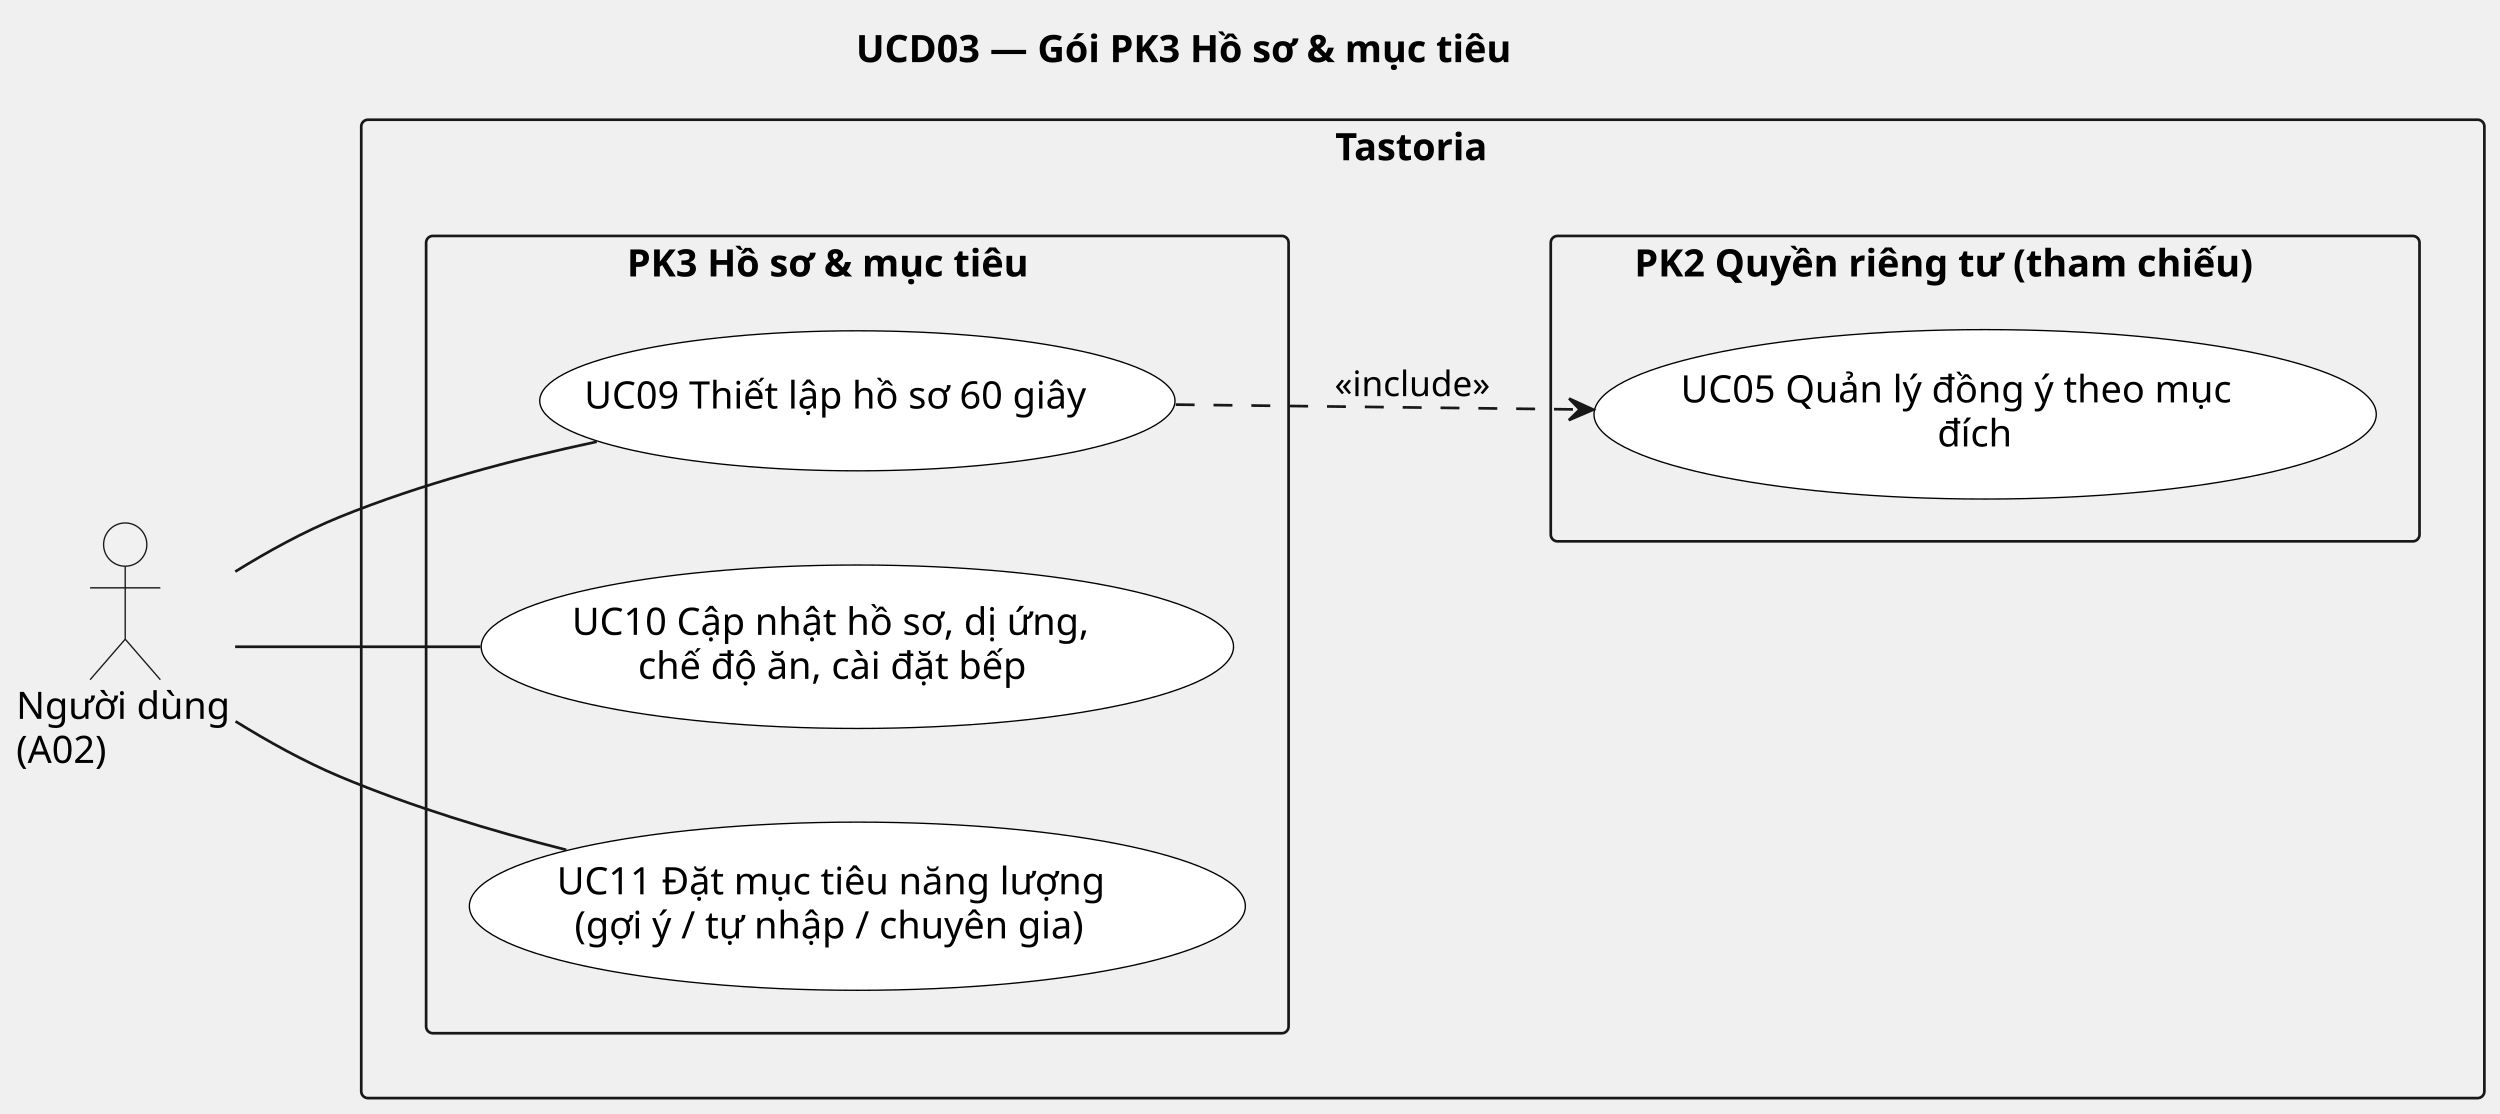
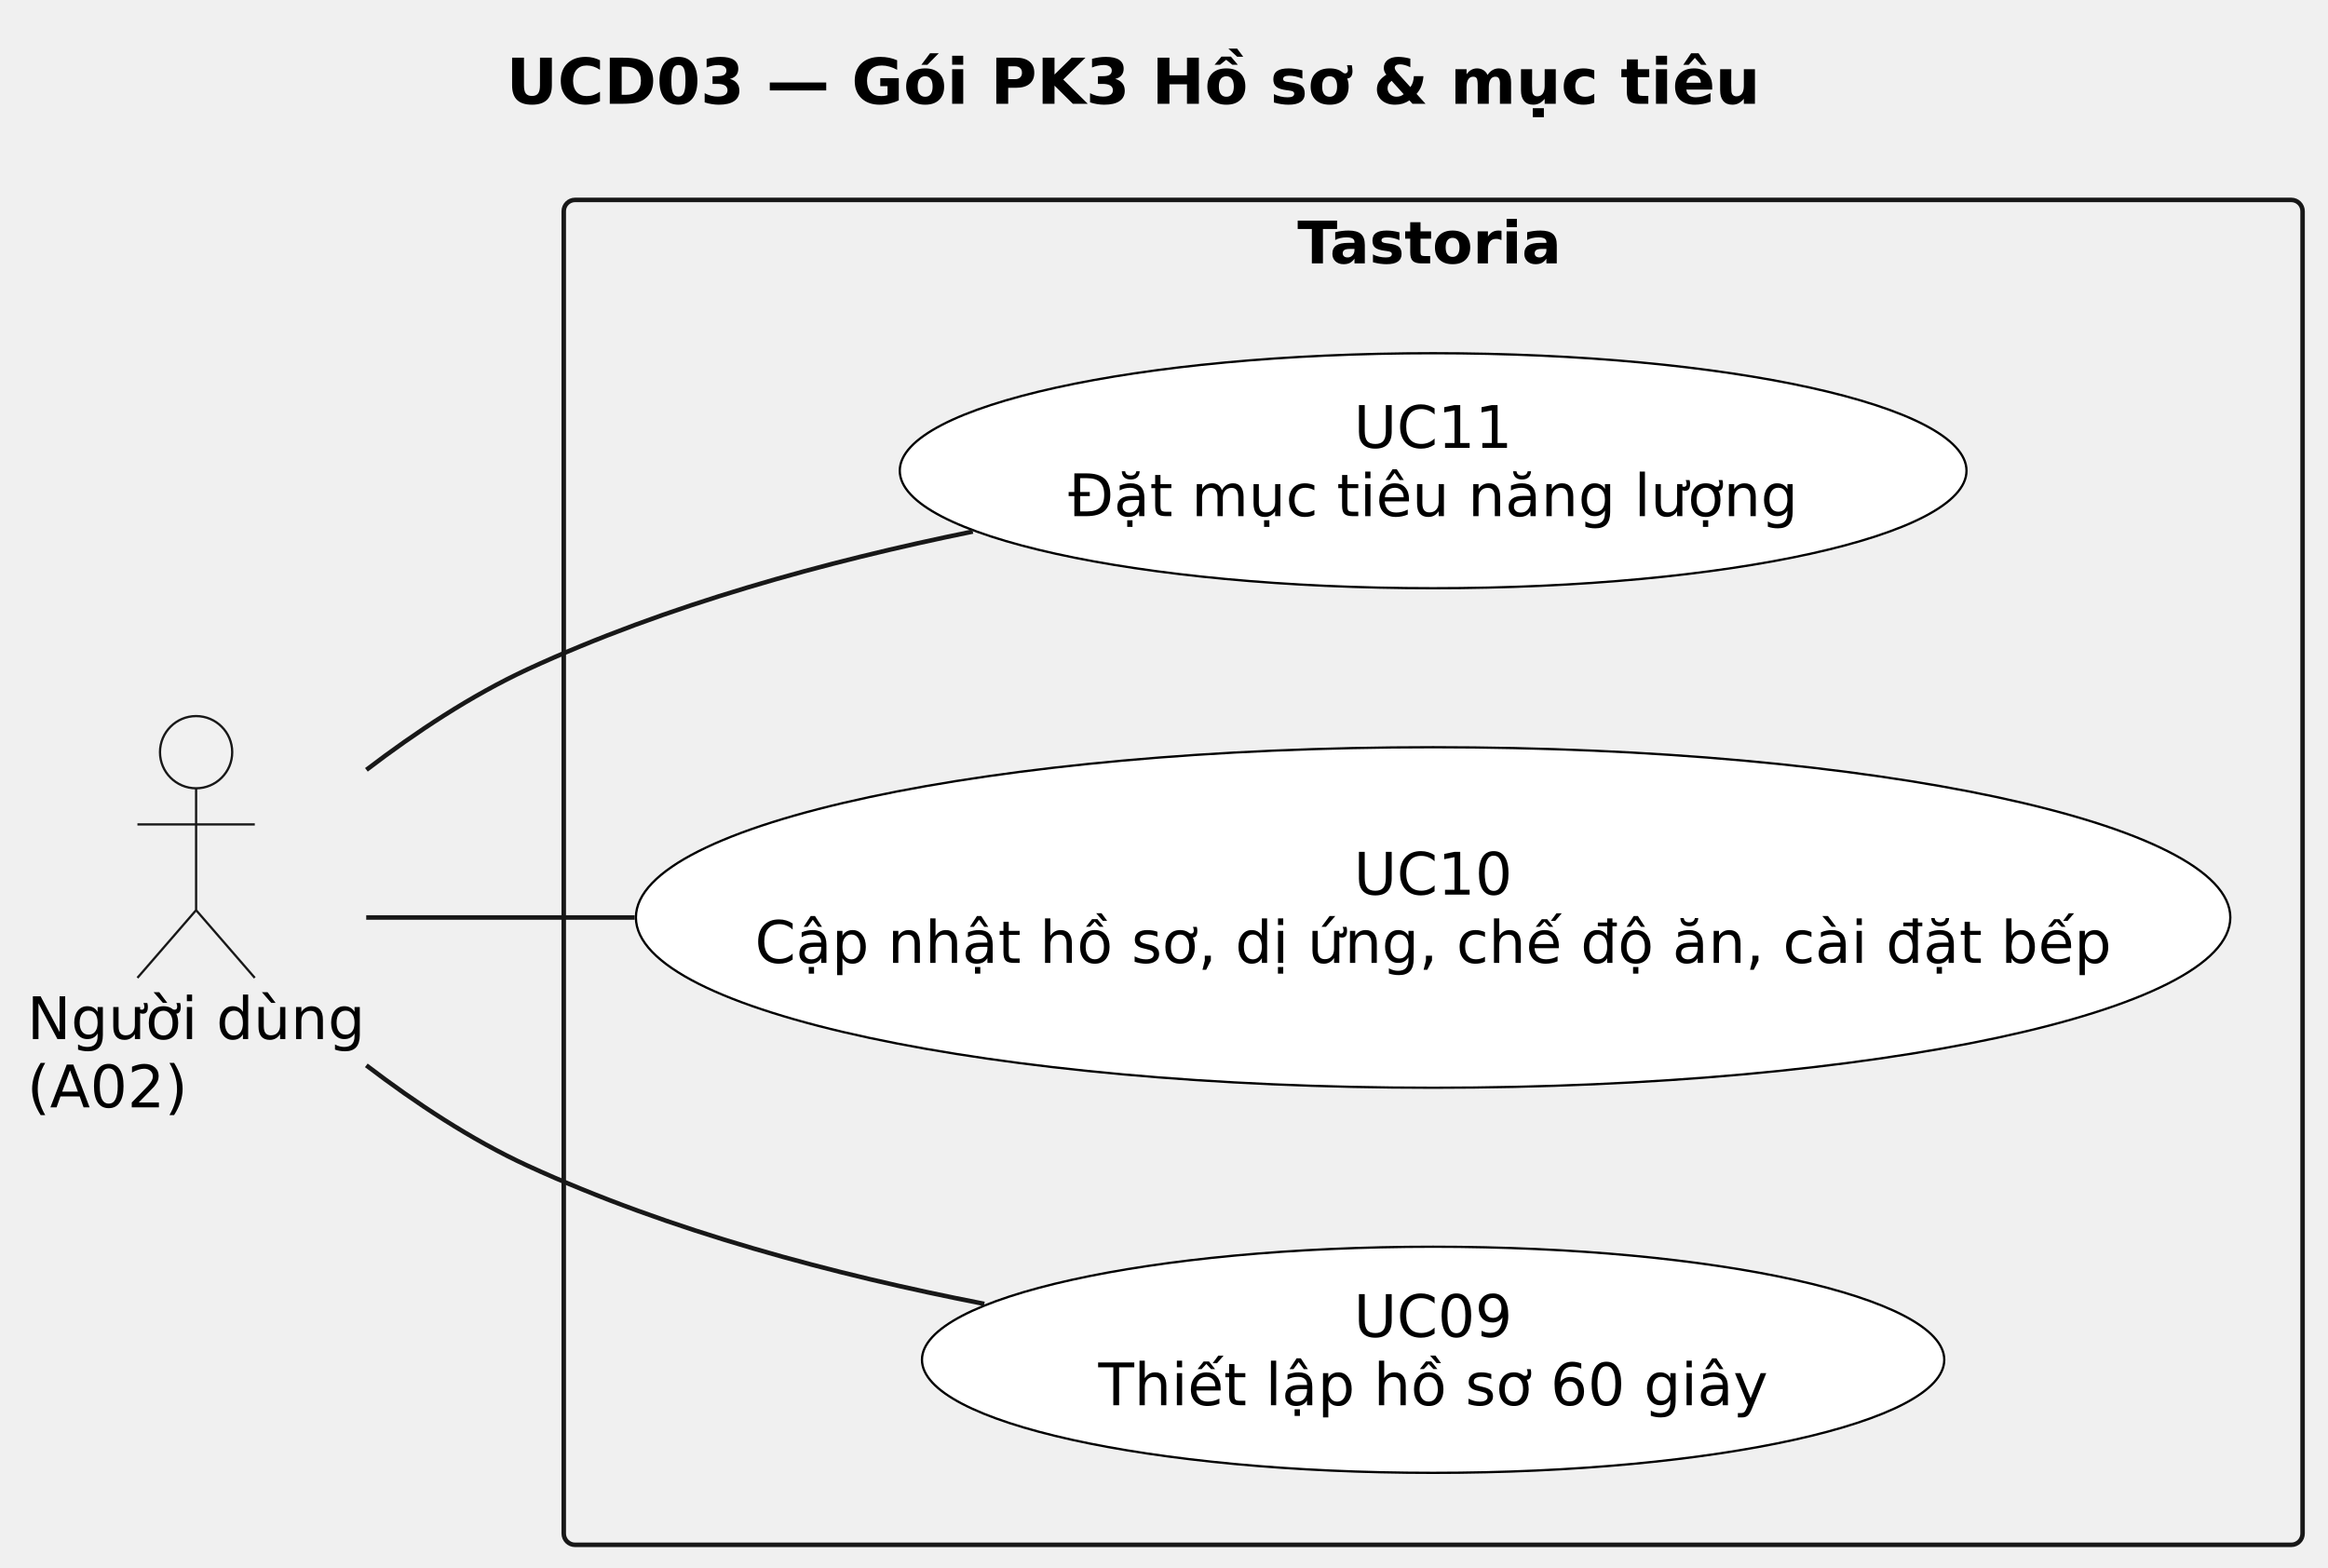
- <svg xmlns="http://www.w3.org/2000/svg" contentStyleType="text/css" height="412px" preserveAspectRatio="none" style="width:925px;height:412px;background:#FFFFFF;" version="1.1" viewBox="0 0 925 412" width="925px" zoomAndPan="magnify">
+ <svg xmlns="http://www.w3.org/2000/svg" contentStyleType="text/css" height="398.75px" preserveAspectRatio="none" style="width:591px;height:398px;background:#FFFFFF;" version="1.1" viewBox="0 0 591 398" width="591.25px" zoomAndPan="magnify">
  <defs />
  <g>
-     <text fill="#000000" font-family="sans-serif" font-size="14" font-weight="bold" lengthAdjust="spacing" textLength="277.799" x="316.711" y="22.995">UCD03 — Gói PK3 Hồ sơ &amp; mục tiêu</text>
+     <text fill="#000000" font-family="DejaVu Sans" font-size="16.042" font-weight="bold" lengthAdjust="spacing" textLength="318.311" x="128.535" y="26.349">UCD03 — Gói PK3 Hồ sơ &amp; mục tiêu</text>
    <g id="cluster_Tastoria">
-       <rect fill="none" height="362" rx="2.5" ry="2.5" style="stroke:#181818;stroke-width:1;" width="785.56" x="133.66" y="44.297" />
-       <text fill="#000000" font-family="sans-serif" font-size="14" font-weight="bold" lengthAdjust="spacing" textLength="64.791" x="494.045" y="59.292">Tastoria</text>
-     </g>
-     <g id="cluster_PK3">
-       <rect fill="none" height="295" rx="2.5" ry="2.5" style="stroke:#181818;stroke-width:1;" width="319.12" x="157.66" y="87.297" />
-       <text fill="#000000" font-family="sans-serif" font-size="14" font-weight="bold" lengthAdjust="spacing" textLength="170.523" x="231.959" y="102.292">PK3 Hồ sơ &amp; mục tiêu</text>
-     </g>
-     <g id="cluster_PK2">
-       <rect fill="none" height="113" rx="2.5" ry="2.5" style="stroke:#181818;stroke-width:1;" width="321.44" x="573.78" y="87.297" />
-       <text fill="#000000" font-family="sans-serif" font-size="14" font-weight="bold" lengthAdjust="spacing" textLength="259.54" x="604.73" y="102.292">PK2 Quyền riêng tư (tham chiếu)</text>
+       <rect fill="none" height="341.458" rx="2.865" ry="2.865" style="stroke:#181818;stroke-width:1.146;" width="441.432" x="143.115" y="50.757" />
+       <text fill="#000000" font-family="DejaVu Sans" font-size="14.896" font-weight="bold" lengthAdjust="spacing" textLength="68.937" x="329.362" y="66.875">Tastoria</text>
    </g>
    <g id="elem_UC09">
-       <ellipse cx="317.224" cy="148.302" fill="#FFFFFF" rx="117.524" ry="25.905" style="stroke:#000000;stroke-width:0.5;" />
-       <text fill="#000000" font-family="sans-serif" font-size="14" lengthAdjust="spacing" textLength="202.064" x="216.192" y="151.148">UC09 Thiết lập hồ sơ 60 giây</text>
+       <ellipse cx="363.82" cy="345.235" fill="#FFFFFF" rx="129.761" ry="28.702" style="stroke:#000000;stroke-width:0.573;" />
+       <text fill="#000000" font-family="DejaVu Sans" font-size="14.896" lengthAdjust="spacing" textLength="40.258" x="343.691" y="339.43">UC09</text>
+       <text fill="#000000" font-family="DejaVu Sans" font-size="14.896" lengthAdjust="spacing" textLength="170" x="278.82" y="356.77">Thiết lập hồ sơ 60 giây</text>
    </g>
    <g id="elem_UC10">
-       <ellipse cx="317.222" cy="239.293" fill="#FFFFFF" rx="139.182" ry="30.236" style="stroke:#000000;stroke-width:0.5;" />
-       <text fill="#000000" font-family="sans-serif" font-size="14" lengthAdjust="spacing" textLength="205.201" x="211.621" y="234.892">UC10 Cập nhật hồ sơ, dị ứng,</text>
-       <text fill="#000000" font-family="sans-serif" font-size="14" lengthAdjust="spacing" textLength="156.297" x="236.074" y="251.189">chế độ ăn, cài đặt bếp</text>
+       <ellipse cx="363.82" cy="232.939" fill="#FFFFFF" rx="202.383" ry="43.227" style="stroke:#000000;stroke-width:0.573;" />
+       <text fill="#000000" font-family="DejaVu Sans" font-size="14.896" lengthAdjust="spacing" textLength="40.258" x="343.691" y="227.134">UC10</text>
+       <text fill="#000000" font-family="DejaVu Sans" font-size="14.896" lengthAdjust="spacing" textLength="344.372" x="191.634" y="244.474">Cập nhật hồ sơ, dị ứng, chế độ ăn, cài đặt bếp</text>
    </g>
    <g id="elem_UC11">
-       <ellipse cx="317.22" cy="335.299" fill="#FFFFFF" rx="143.56" ry="31.112" style="stroke:#000000;stroke-width:0.5;" />
-       <text fill="#000000" font-family="sans-serif" font-size="14" lengthAdjust="spacing" textLength="216.378" x="206.031" y="330.898">UC11 Đặt mục tiêu năng lượng</text>
-       <text fill="#000000" font-family="sans-serif" font-size="14" lengthAdjust="spacing" textLength="203.28" x="212.58" y="347.195">(gợi ý / tự nhập / chuyên gia)</text>
-     </g>
-     <g id="elem_UC05">
-       <ellipse cx="734.5" cy="153.301" fill="#FFFFFF" rx="144.72" ry="31.344" style="stroke:#000000;stroke-width:0.5;" />
-       <text fill="#000000" font-family="sans-serif" font-size="14" lengthAdjust="spacing" textLength="219.304" x="621.848" y="148.9">UC05 Quản lý đồng ý theo mục</text>
-       <text fill="#000000" font-family="sans-serif" font-size="14" lengthAdjust="spacing" textLength="29.347" x="716.827" y="165.197">đích</text>
+       <ellipse cx="363.825" cy="119.511" fill="#FFFFFF" rx="135.403" ry="29.831" style="stroke:#000000;stroke-width:0.573;" />
+       <text fill="#000000" font-family="DejaVu Sans" font-size="14.896" lengthAdjust="spacing" textLength="40.258" x="343.696" y="113.707">UC11</text>
+       <text fill="#000000" font-family="DejaVu Sans" font-size="14.896" lengthAdjust="spacing" textLength="185.231" x="271.21" y="131.046">Đặt mục tiêu năng lượng</text>
    </g>
    <g id="elem_A02">
-       <ellipse cx="46.329" cy="201.497" fill="#F1F1F1" rx="8" ry="8" style="stroke:#181818;stroke-width:0.5;" />
-       <path d="M46.329,209.497 L46.329,236.497 M33.329,217.497 L59.329,217.497 M46.329,236.497 L33.329,251.497 M46.329,236.497 L59.329,251.497 " fill="none" style="stroke:#181818;stroke-width:0.5;" />
-       <text fill="#000000" font-family="sans-serif" font-size="14" lengthAdjust="spacing" textLength="80.657" x="6" y="265.992">Người dùng</text>
-       <text fill="#000000" font-family="sans-serif" font-size="14" lengthAdjust="spacing" textLength="38.315" x="6" y="282.289">(A02)</text>
+       <ellipse cx="49.784" cy="190.972" fill="#F1F1F1" rx="9.167" ry="9.167" style="stroke:#181818;stroke-width:0.573;" />
+       <path d="M49.784,200.139 L49.784,231.077 M34.888,209.306 L64.68,209.306 M49.784,231.077 L34.888,248.264 M49.784,231.077 L64.68,248.264 " fill="none" style="stroke:#181818;stroke-width:0.573;" />
+       <text fill="#000000" font-family="DejaVu Sans" font-size="14.896" lengthAdjust="spacing" textLength="85.818" x="6.875" y="263.81">Người dùng</text>
+       <text fill="#000000" font-family="DejaVu Sans" font-size="14.896" lengthAdjust="spacing" textLength="40.767" x="6.875" y="281.149">(A02)</text>
    </g>
    <g id="link_A02_UC09">
-       <path d="M87.05,211.487 C99.03,204.067 112.51,196.637 125.66,191.297 C155.66,179.107 189.8,170.027 220.81,163.437 " fill="none" id="A02-UC09" style="stroke:#181818;stroke-width:1;" />
+       <path d="M92.996,270.482 C105.474,280.004 119.636,289.388 133.948,295.965 C170.019,312.545 211.899,323.649 249.883,331.039 " fill="none" id="A02-UC09" style="stroke:#181818;stroke-width:1.146;" />
    </g>
    <g id="link_A02_UC10">
-       <path d="M87,239.297 C111.47,239.297 144.46,239.297 177.78,239.297 " fill="none" id="A02-UC10" style="stroke:#181818;stroke-width:1;" />
+       <path d="M92.973,232.944 C111.833,232.944 135.587,232.944 161.138,232.944 " fill="none" id="A02-UC10" style="stroke:#181818;stroke-width:1.146;" />
    </g>
    <g id="link_A02_UC11">
-       <path d="M87.14,266.897 C99.12,274.317 112.57,281.797 125.66,287.297 C152.07,298.407 181.67,307.397 209.52,314.457 " fill="none" id="A02-UC11" style="stroke:#181818;stroke-width:1;" />
-     </g>
-     <g id="link_UC09_UC05">
-       <path d="M435,149.707 C482.98,150.277 533.02,150.884 583.51,151.494 " fill="none" id="UC09-to-UC05" style="stroke:#181818;stroke-width:1;stroke-dasharray:7.0,7.0;" />
-       <polygon fill="#181818" points="589.51,151.567,580.559,147.458,584.51,151.506,580.462,155.458,589.51,151.567" style="stroke:#181818;stroke-width:1;" />
-       <text fill="#000000" font-family="sans-serif" font-size="13" lengthAdjust="spacing" textLength="63.007" x="493.78" y="146.564">«include»</text>
+       <path d="M93.019,195.453 C105.485,185.931 119.659,176.535 133.948,169.923 C169.102,153.664 209.756,142.527 246.962,134.953 " fill="none" id="A02-UC11" style="stroke:#181818;stroke-width:1.146;" />
    </g>
  </g>
</svg>
